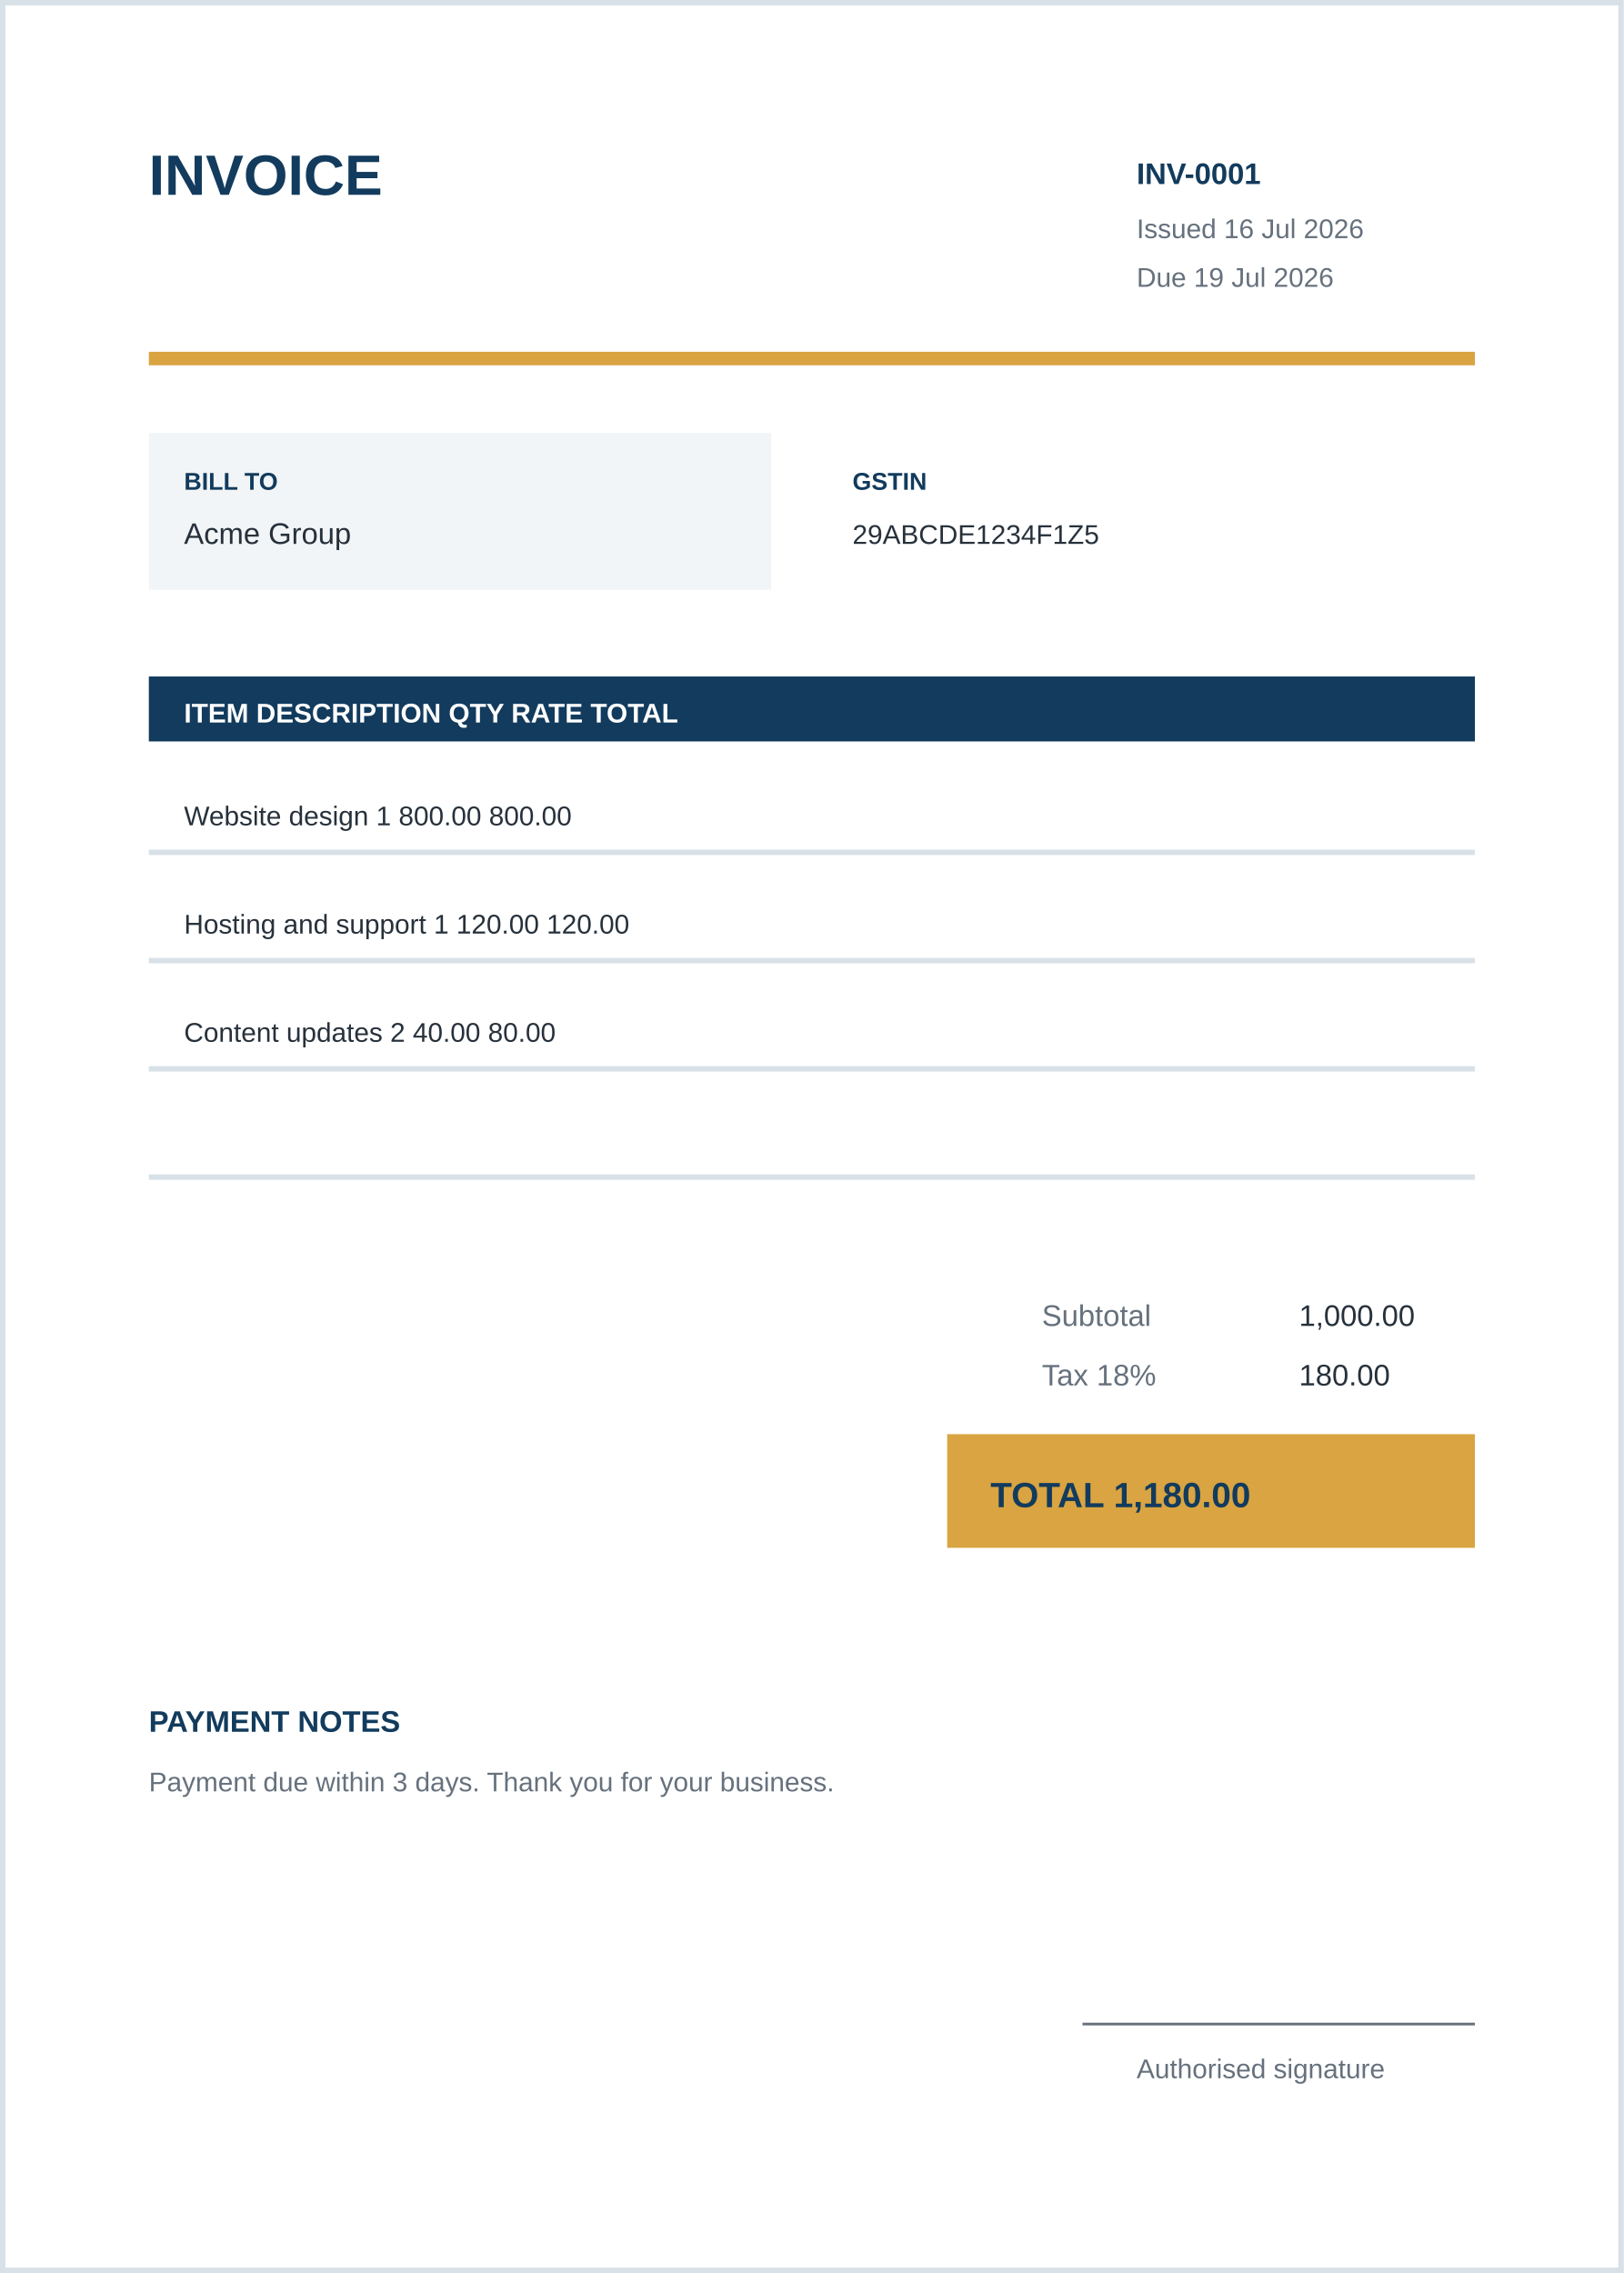
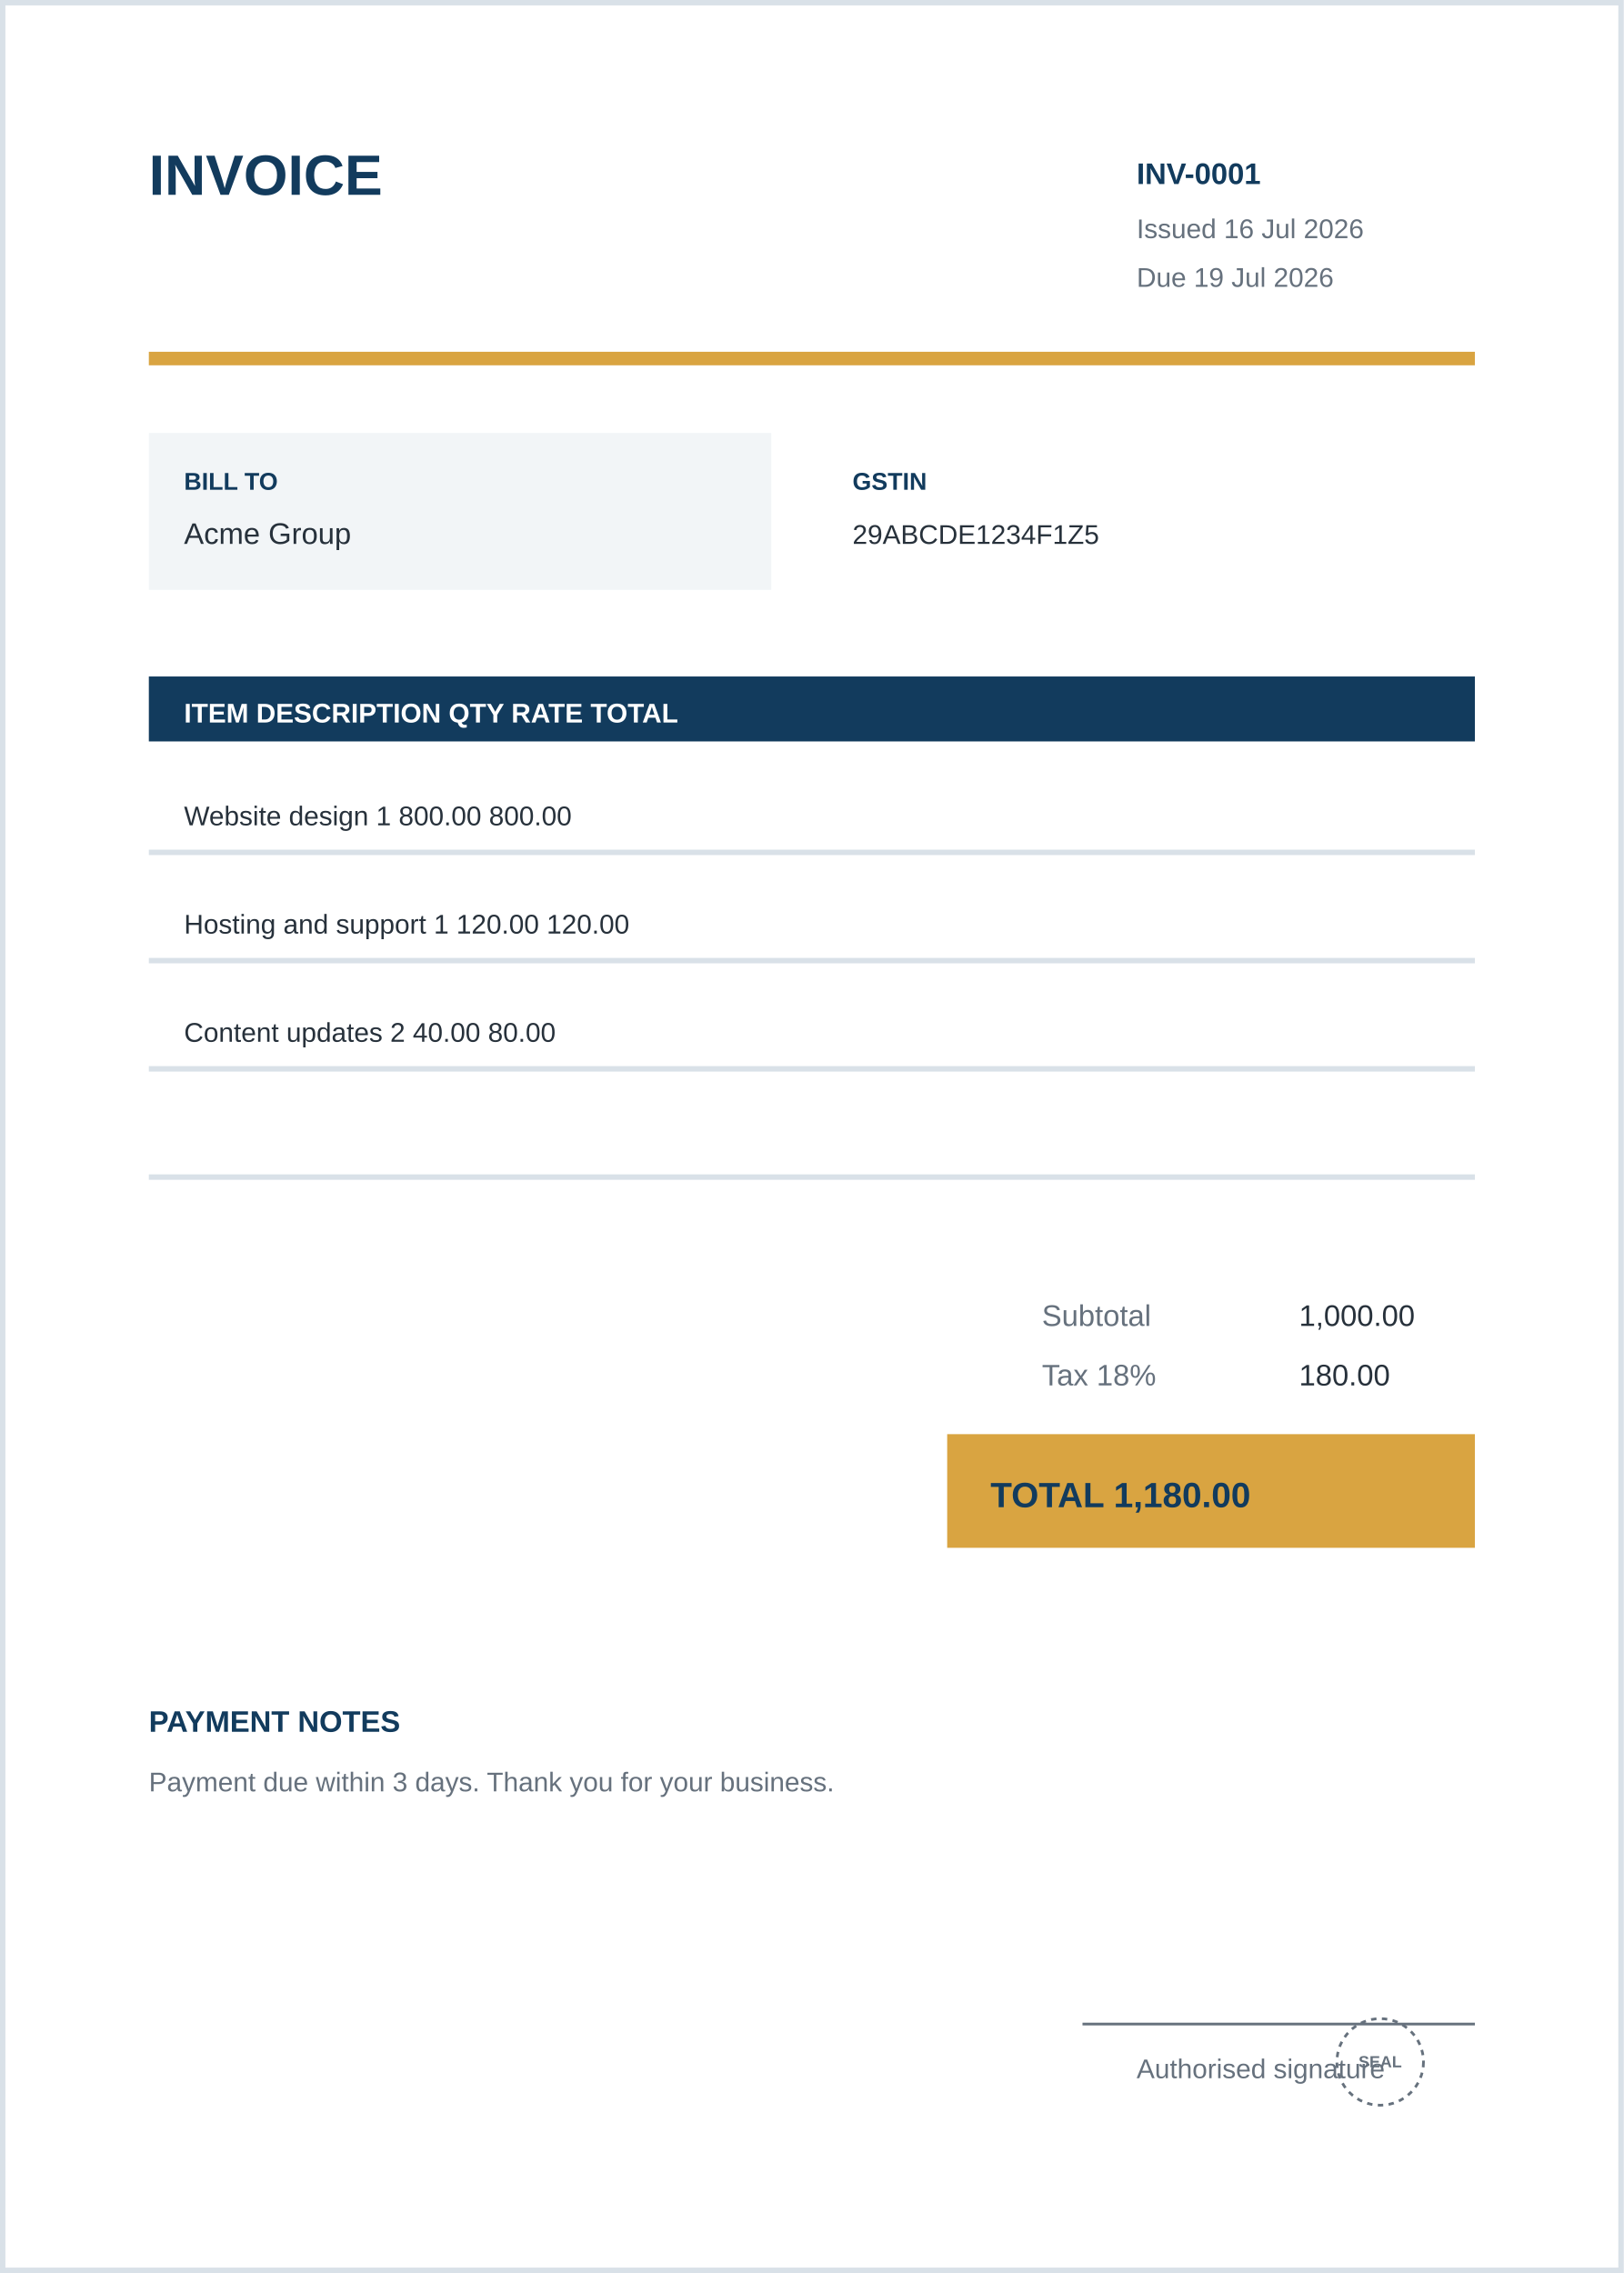
<svg xmlns="http://www.w3.org/2000/svg" viewBox="0 0 600 840">
  <rect width="600" height="840" fill="#fff" />
  <rect x="1" y="1" width="598" height="838" fill="#fff" stroke="#d9e1e8" stroke-width="2" />
  <text x="55" y="72" fill="#123b5d" font-family="Arial" font-size="21" font-weight="700">INVOICE</text>
  <text x="420" y="68" fill="#123b5d" font-family="Arial" font-size="11" font-weight="700">INV-0001</text>
  <text x="420" y="88" fill="#66717d" font-family="Arial" font-size="10">Issued 16 Jul 2026</text>
  <text x="420" y="106" fill="#66717d" font-family="Arial" font-size="10">Due 19 Jul 2026</text>
  <rect x="55" y="130" width="490" height="5" fill="#d9a441" />
  <rect x="55" y="160" width="230" height="58" fill="#f2f5f7" />
  <text x="68" y="181" fill="#123b5d" font-family="Arial" font-size="9" font-weight="700">BILL TO</text>
  <text x="68" y="201" fill="#27313b" font-family="Arial" font-size="11">Acme Group</text>
  <text x="315" y="181" fill="#123b5d" font-family="Arial" font-size="9" font-weight="700">GSTIN</text>
  <text x="315" y="201" fill="#27313b" font-family="Arial" font-size="10">29ABCDE1234F1Z5</text>
  <rect x="55" y="250" width="490" height="24" fill="#123b5d" />
  <text x="68" y="267" fill="#fff" font-family="Arial" font-size="10" font-weight="700">ITEM DESCRIPTION                 QTY       RATE       TOTAL</text>
  <path d="M55 315h490M55 355h490M55 395h490M55 435h490" stroke="#d9e1e8" stroke-width="2" />
  <text x="68" y="305" fill="#27313b" font-family="Arial" font-size="10">Website design                    1       800.00      800.00</text>
  <text x="68" y="345" fill="#27313b" font-family="Arial" font-size="10">Hosting and support               1       120.00      120.00</text>
  <text x="68" y="385" fill="#27313b" font-family="Arial" font-size="10">Content updates                   2        40.00       80.00</text>
  <text x="385" y="490" fill="#66717d" font-family="Arial" font-size="11">Subtotal</text>
  <text x="480" y="490" fill="#27313b" font-family="Arial" font-size="11">1,000.00</text>
  <text x="385" y="512" fill="#66717d" font-family="Arial" font-size="11">Tax 18%</text>
  <text x="480" y="512" fill="#27313b" font-family="Arial" font-size="11">180.00</text>
  <rect x="350" y="530" width="195" height="42" fill="#d9a441" />
  <text x="366" y="557" fill="#123b5d" font-family="Arial" font-size="13" font-weight="700">TOTAL  1,180.00</text>
  <text x="55" y="640" fill="#123b5d" font-family="Arial" font-size="11" font-weight="700">PAYMENT NOTES</text>
  <text x="55" y="662" fill="#66717d" font-family="Arial" font-size="10">Payment due within 3 days. Thank you for your business.</text>
  <path d="M400 748h145" stroke="#66717d" />
  <text x="420" y="768" fill="#66717d" font-family="Arial" font-size="10">Authorised signature</text>
+   <circle cx="510" cy="762" r="16" fill="none" stroke="#66717d" stroke-width="1" stroke-dasharray="2,2" />
+   <text x="510" y="764" text-anchor="middle" font-family="Arial" font-size="6" font-weight="700" fill="#66717d">SEAL</text>
</svg>
